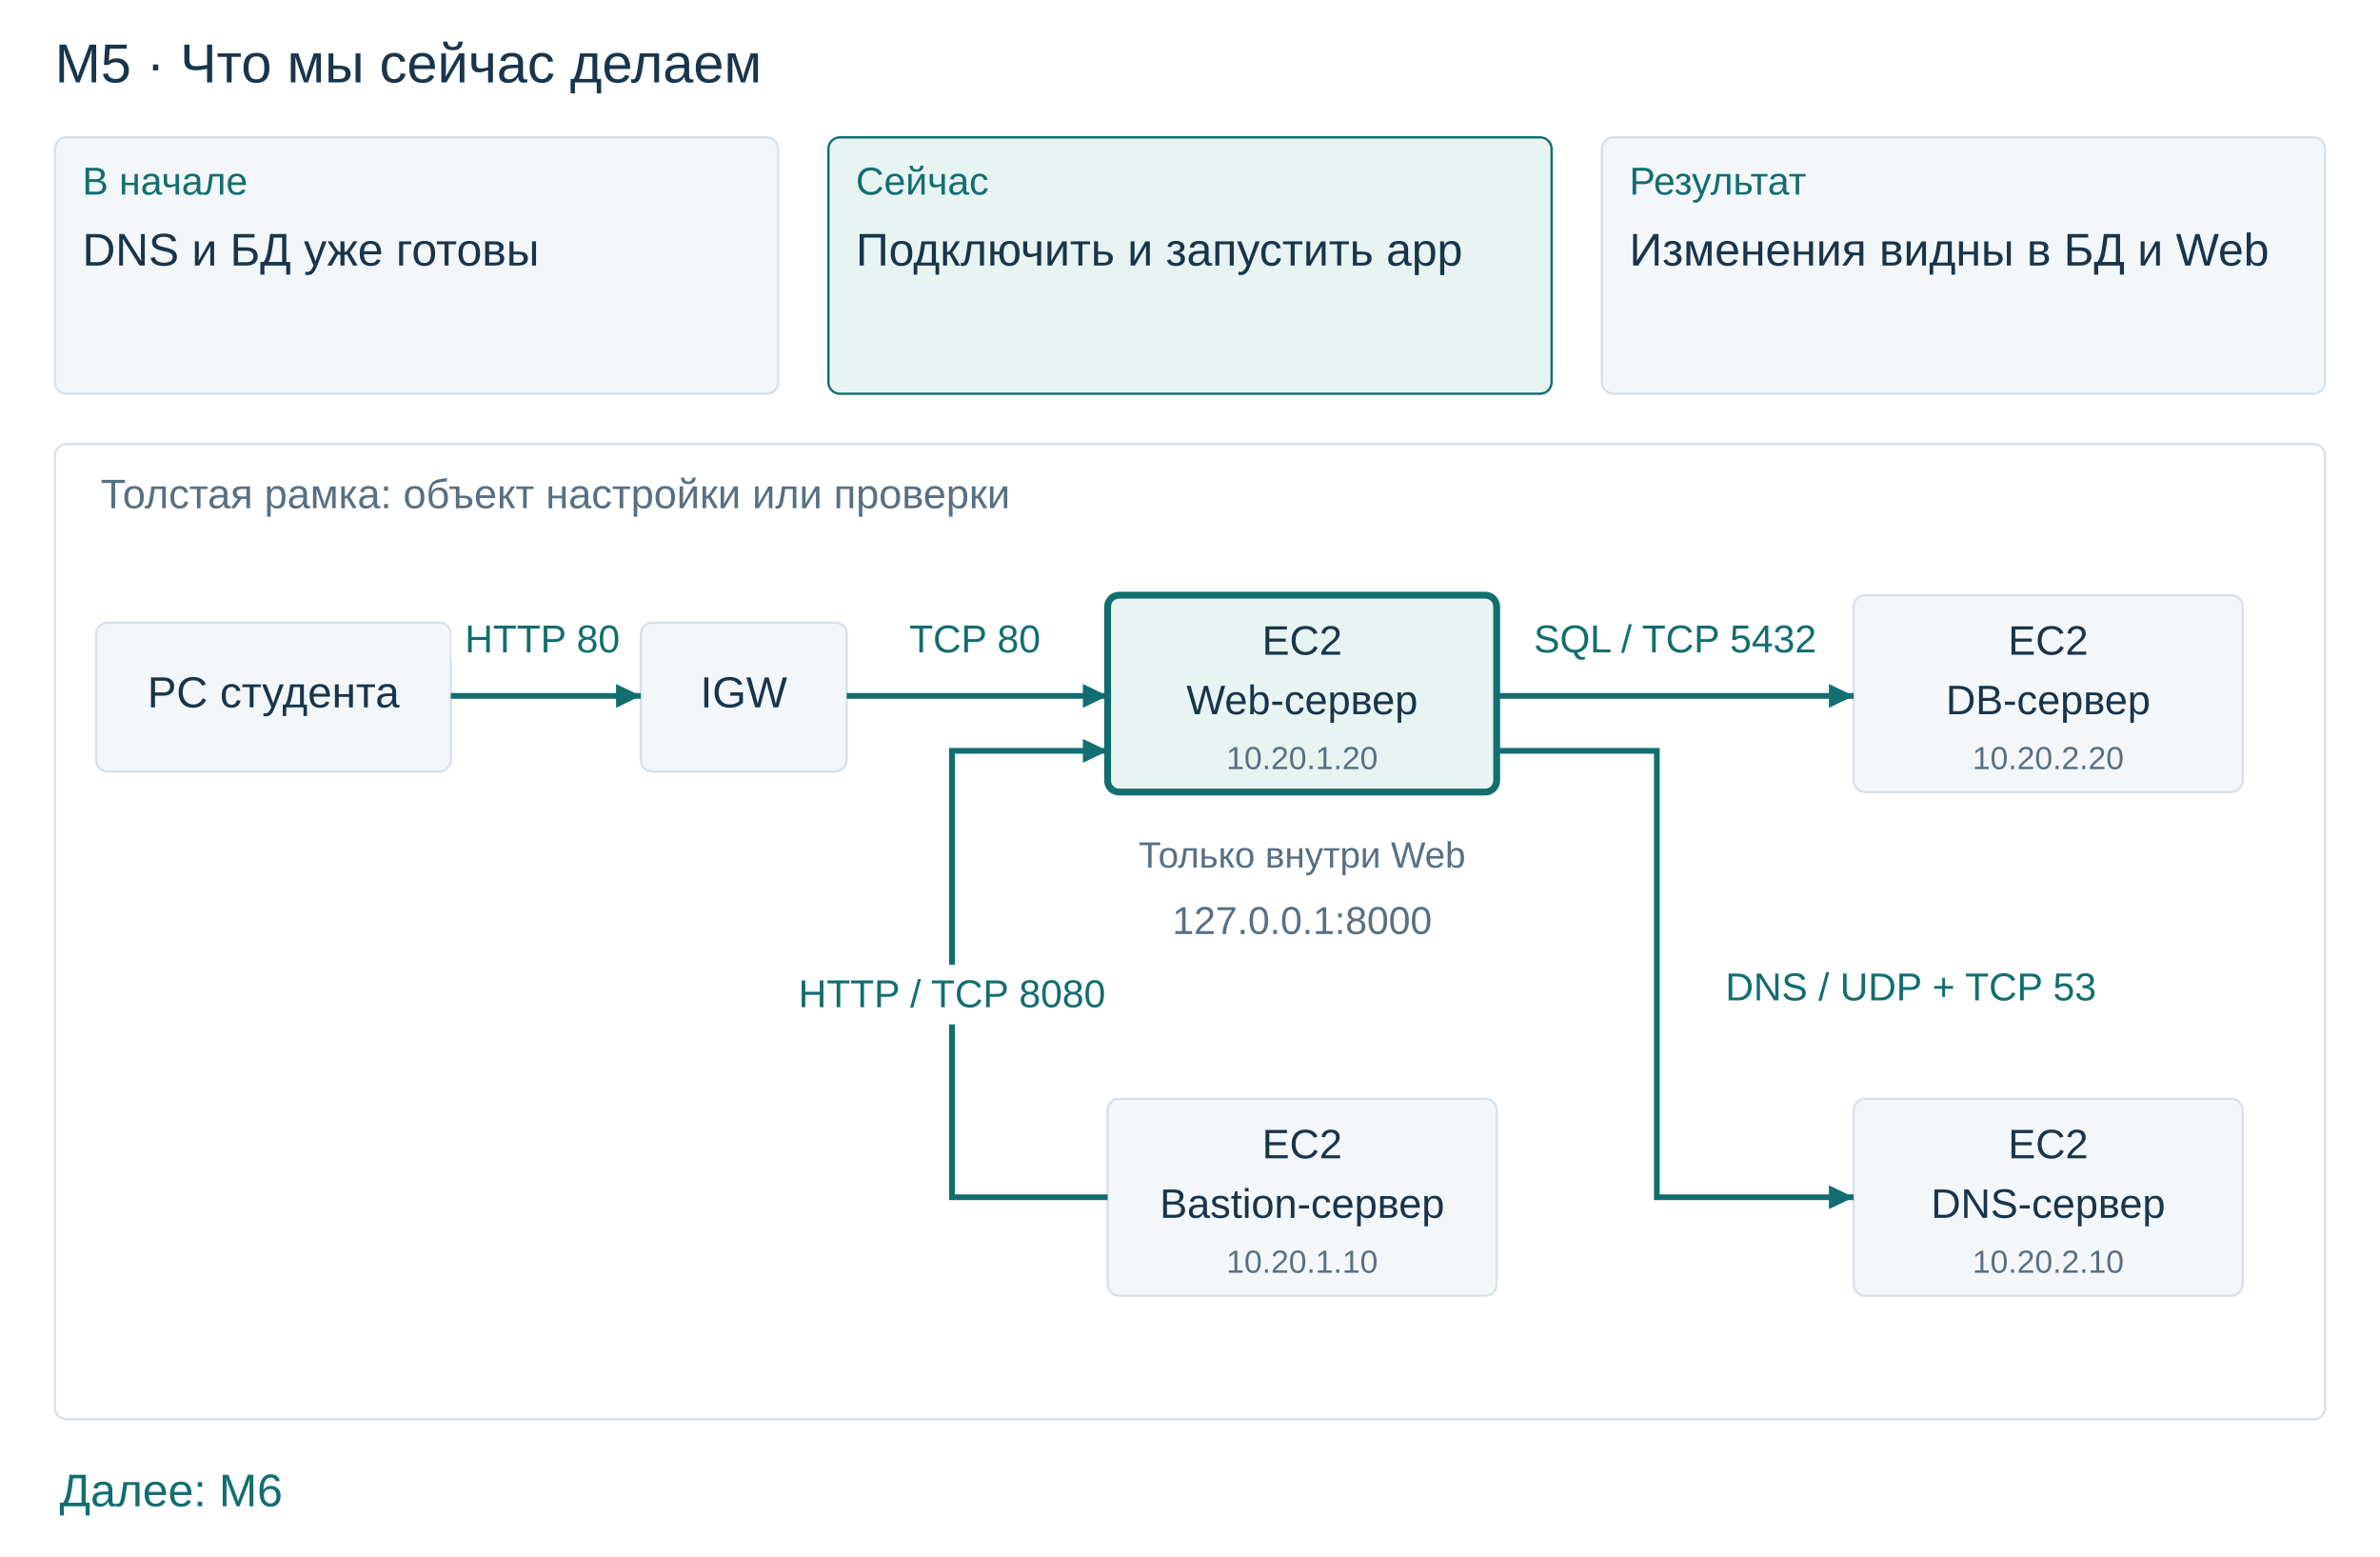
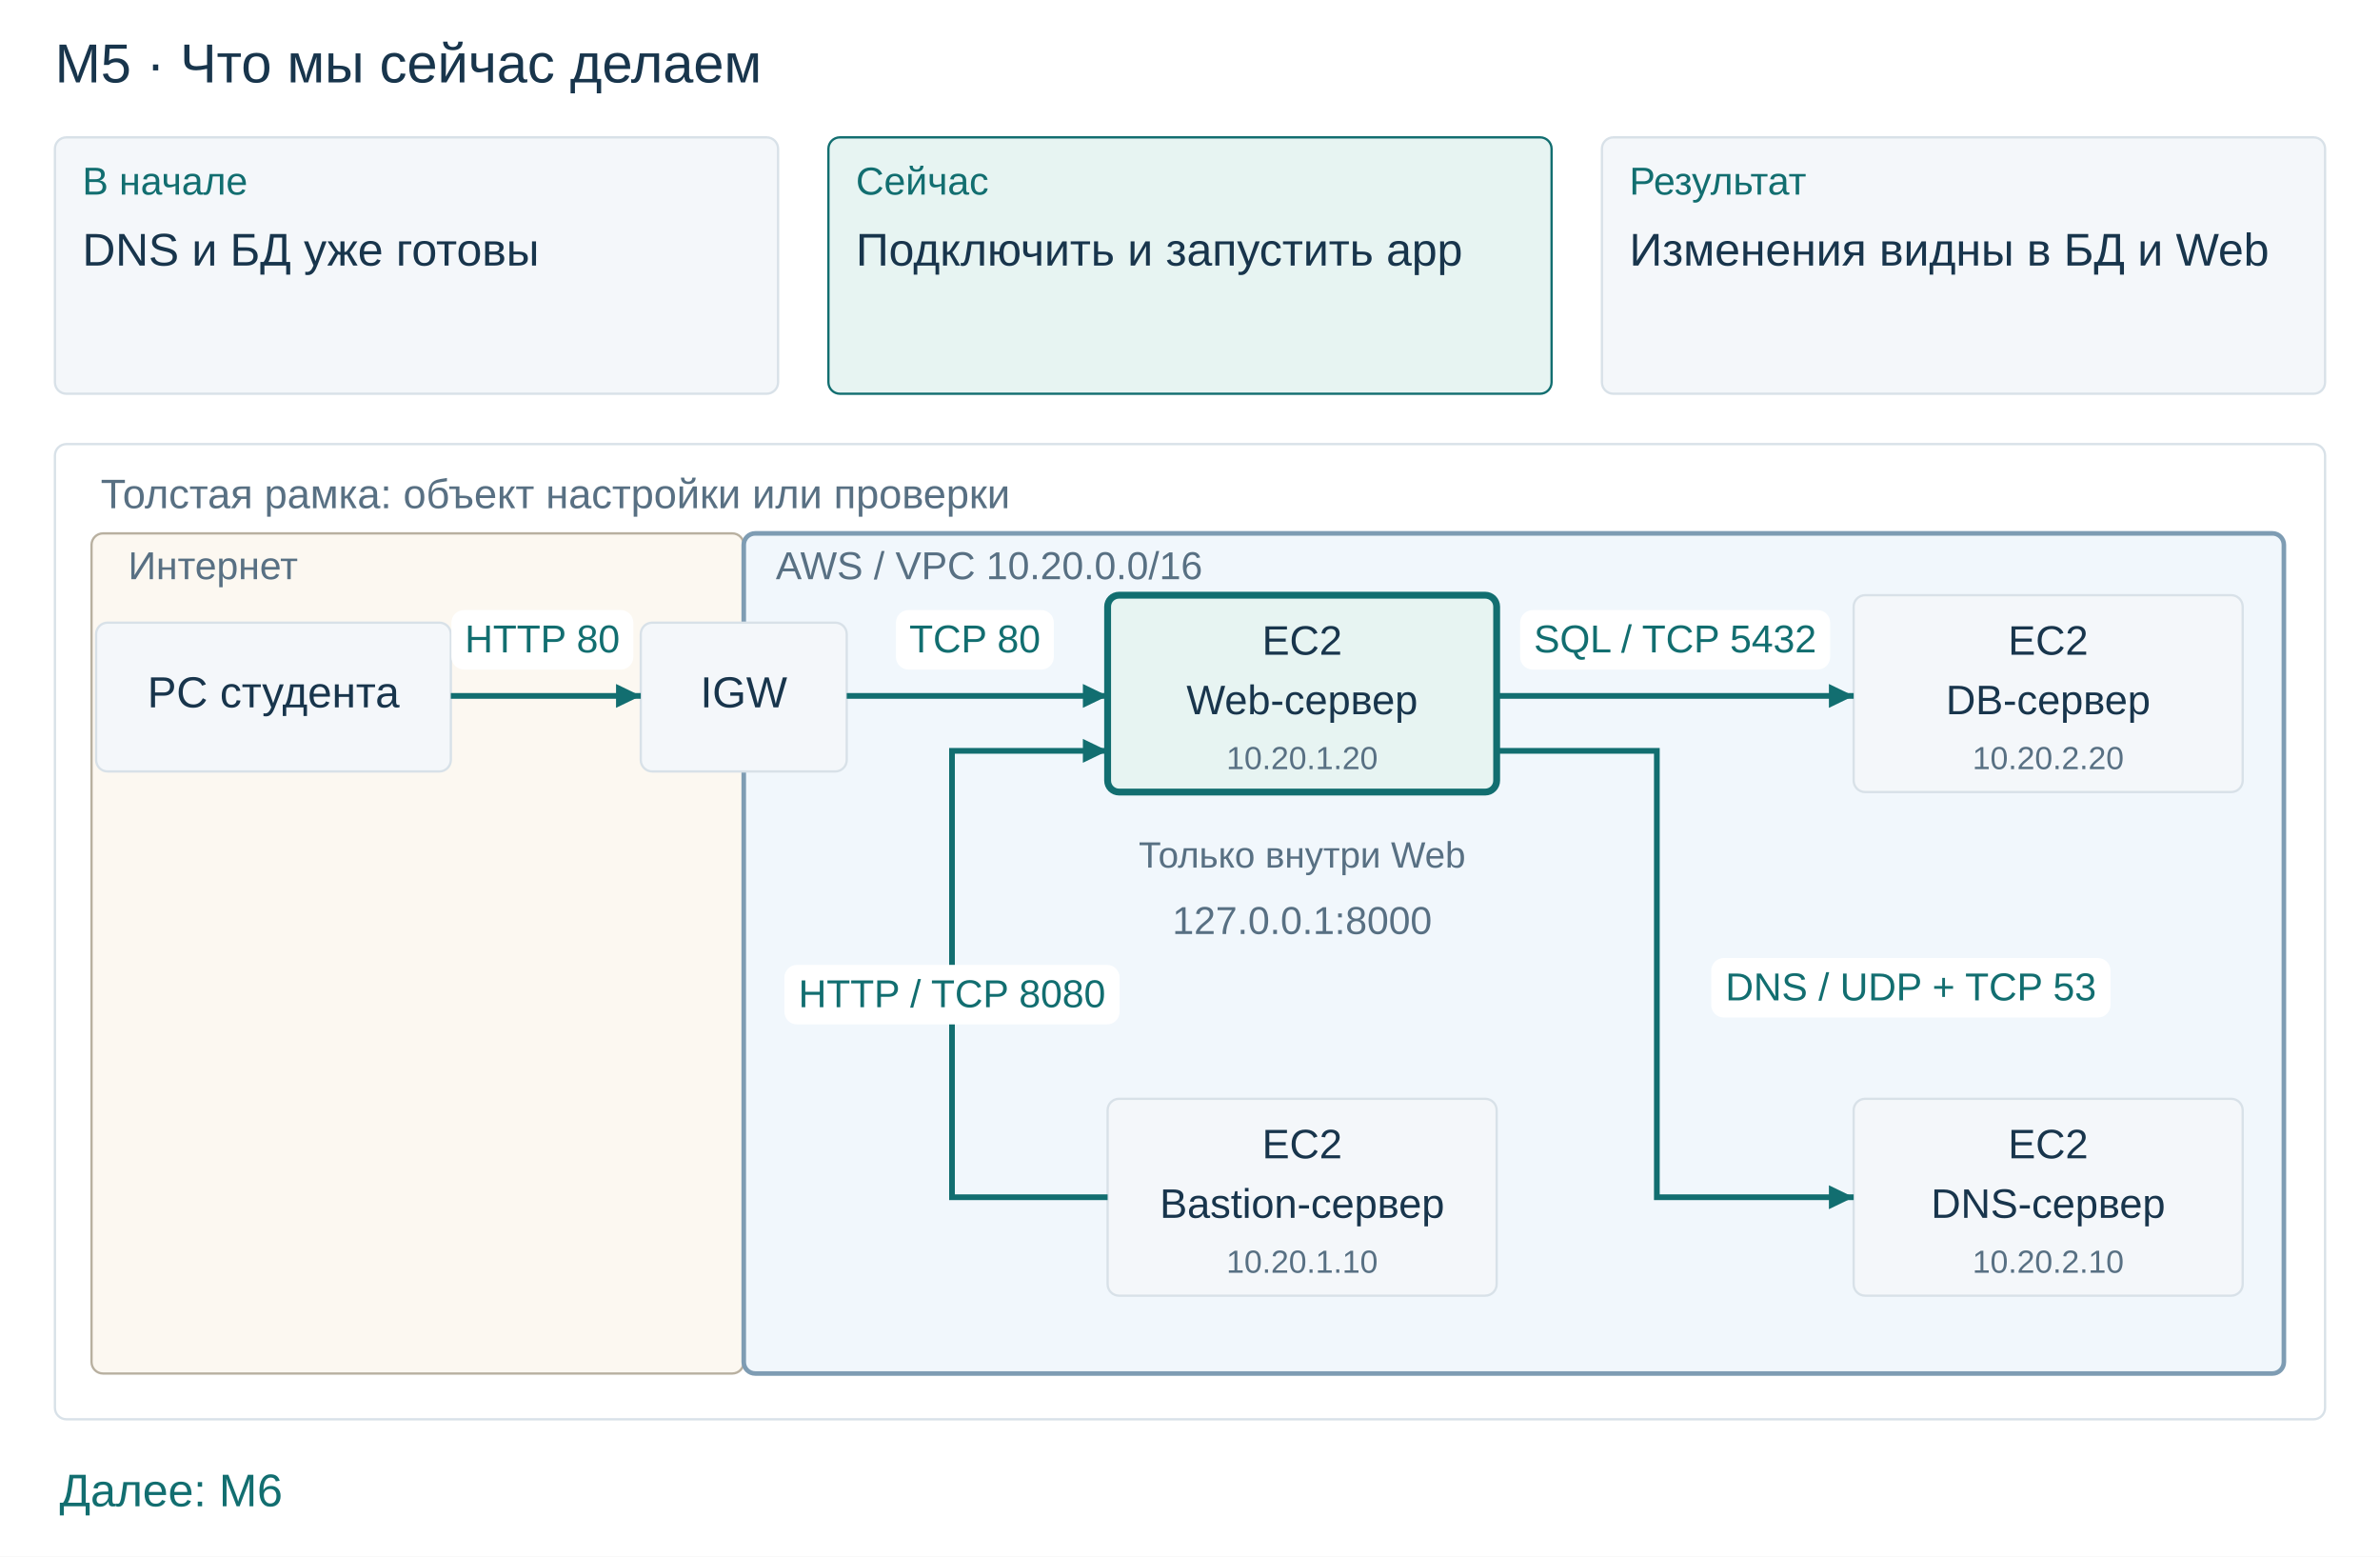
<svg xmlns="http://www.w3.org/2000/svg" width="1040" height="680" viewBox="0 0 1040 680" role="img">
  <rect width="1040" height="680" fill="white" />
  <text x="24" y="36" font-size="24" font-family="Arial,MS Gothic,sans-serif" fill="#18354c">M5 · Что мы сейчас делаем</text>
  <rect x="24" y="60" width="316" height="112" rx="5" fill="#f4f7fa" stroke="#d8e1e8" stroke-width="1" />
  <text x="36" y="85" font-size="17" font-family="Arial,MS Gothic,sans-serif" fill="#126e70">В начале</text>
  <text x="36" y="116" font-size="20" font-family="Arial,MS Gothic,sans-serif" fill="#18354c">DNS и БД уже готовы</text>
  <rect x="362" y="60" width="316" height="112" rx="5" fill="#e7f4f2" stroke="#126e70" stroke-width="1" />
  <text x="374" y="85" font-size="17" font-family="Arial,MS Gothic,sans-serif" fill="#126e70">Сейчас</text>
  <text x="374" y="116" font-size="20" font-family="Arial,MS Gothic,sans-serif" fill="#18354c">Подключить и запустить app</text>
  <rect x="700" y="60" width="316" height="112" rx="5" fill="#f4f7fa" stroke="#d8e1e8" stroke-width="1" />
  <text x="712" y="85" font-size="17" font-family="Arial,MS Gothic,sans-serif" fill="#126e70">Результат</text>
  <text x="712" y="116" font-size="20" font-family="Arial,MS Gothic,sans-serif" fill="#18354c">Изменения видны в БД и Web</text>
  <rect x="24" y="194" width="992" height="426" rx="5" fill="white" stroke="#d8e1e8" stroke-width="1" />
  <text x="44" y="222" font-size="18" font-family="Arial,MS Gothic,sans-serif" fill="#587083">Толстая рамка: объект настройки или проверки</text>
+   <rect x="40" y="233" width="285" height="367" rx="5" fill="#fcf8f1" stroke="#b8b0a0" stroke-width="1" />
+   <rect x="325" y="233" width="673" height="367" rx="5" fill="#f1f7fc" stroke="#7e9cb3" stroke-width="2" />
+   <text x="56" y="253" font-size="17" font-family="Arial,MS Gothic,sans-serif" fill="#587083">Интернет</text>
+   <text x="339" y="253" font-size="17" font-family="Arial,MS Gothic,sans-serif" fill="#587083">AWS / VPC 10.20.0.0/16</text>
  <rect x="42" y="272" width="155" height="65" rx="5" fill="#f4f7fa" stroke="#d8e1e8" stroke-width="1" />
  <text x="119.5" y="309" font-size="19" font-family="Arial,MS Gothic,sans-serif" fill="#18354c" text-anchor="middle">PC студента</text>
  <rect x="280" y="272" width="90" height="65" rx="5" fill="#f4f7fa" stroke="#d8e1e8" stroke-width="1" />
  <text x="325.0" y="309" font-size="19" font-family="Arial,MS Gothic,sans-serif" fill="#18354c" text-anchor="middle">IGW</text>
  <rect x="484" y="260" width="170" height="86" rx="5" fill="#e7f4f2" stroke="#126e70" stroke-width="3" />
  <text x="569.0" y="286" font-size="18" font-family="Arial,MS Gothic,sans-serif" fill="#18354c" text-anchor="middle">EC2</text>
  <text x="569.0" y="312" font-size="18" font-family="Arial,MS Gothic,sans-serif" fill="#18354c" text-anchor="middle">Web-сервер</text>
  <text x="569.0" y="336" font-size="14" font-family="Arial,MS Gothic,sans-serif" fill="#587083" text-anchor="middle">10.20.1.20</text>
  <rect x="810" y="260" width="170" height="86" rx="5" fill="#f4f7fa" stroke="#d8e1e8" stroke-width="1" />
  <text x="895.0" y="286" font-size="18" font-family="Arial,MS Gothic,sans-serif" fill="#18354c" text-anchor="middle">EC2</text>
  <text x="895.0" y="312" font-size="18" font-family="Arial,MS Gothic,sans-serif" fill="#18354c" text-anchor="middle">DB-сервер</text>
  <text x="895.0" y="336" font-size="14" font-family="Arial,MS Gothic,sans-serif" fill="#587083" text-anchor="middle">10.20.2.20</text>
  <rect x="484" y="480" width="170" height="86" rx="5" fill="#f4f7fa" stroke="#d8e1e8" stroke-width="1" />
  <text x="569.0" y="506" font-size="18" font-family="Arial,MS Gothic,sans-serif" fill="#18354c" text-anchor="middle">EC2</text>
  <text x="569.0" y="532" font-size="18" font-family="Arial,MS Gothic,sans-serif" fill="#18354c" text-anchor="middle">Bastion-сервер</text>
  <text x="569.0" y="556" font-size="14" font-family="Arial,MS Gothic,sans-serif" fill="#587083" text-anchor="middle">10.20.1.10</text>
  <rect x="810" y="480" width="170" height="86" rx="5" fill="#f4f7fa" stroke="#d8e1e8" stroke-width="1" />
  <text x="895.0" y="506" font-size="18" font-family="Arial,MS Gothic,sans-serif" fill="#18354c" text-anchor="middle">EC2</text>
  <text x="895.0" y="532" font-size="18" font-family="Arial,MS Gothic,sans-serif" fill="#18354c" text-anchor="middle">DNS-сервер</text>
  <text x="895.0" y="556" font-size="14" font-family="Arial,MS Gothic,sans-serif" fill="#587083" text-anchor="middle">10.20.2.10</text>
  <polyline points="197,304 280,304" fill="none" stroke="#126e70" stroke-width="2.5" />
  <polygon points="280.00,304.00 269.19,309.22 269.19,298.78" fill="#126e70" />
  <rect x="197.754" y="267" width="78.492" height="25" rx="5" fill="white" stroke="white" stroke-width="1" />
  <text x="237" y="285" font-size="17" font-family="Arial,MS Gothic,sans-serif" fill="#126e70" text-anchor="middle">HTTP 80</text>
  <polyline points="370,304 484,304" fill="none" stroke="#126e70" stroke-width="2.5" />
  <polygon points="484.00,304.00 473.19,309.22 473.19,298.78" fill="#126e70" />
  <rect x="392.004" y="267" width="67.992" height="25" rx="5" fill="white" stroke="white" stroke-width="1" />
  <text x="426" y="285" font-size="17" font-family="Arial,MS Gothic,sans-serif" fill="#126e70" text-anchor="middle">TCP 80</text>
  <polyline points="654,304 810,304" fill="none" stroke="#126e70" stroke-width="2.5" />
  <polygon points="810.00,304.00 799.19,309.22 799.19,298.78" fill="#126e70" />
  <rect x="664.762" y="267" width="134.477" height="25" rx="5" fill="white" stroke="white" stroke-width="1" />
  <text x="732" y="285" font-size="17" font-family="Arial,MS Gothic,sans-serif" fill="#126e70" text-anchor="middle">SQL / TCP 5432</text>
  <polyline points="484,523 416,523 416,328 484,328" fill="none" stroke="#126e70" stroke-width="2.5" />
  <polygon points="484.00,328.00 473.19,333.22 473.19,322.78" fill="#126e70" />
  <rect x="343.262" y="422" width="145.477" height="25" rx="5" fill="white" stroke="white" stroke-width="1" />
  <text x="416" y="440" font-size="17" font-family="Arial,MS Gothic,sans-serif" fill="#126e70" text-anchor="middle">HTTP / TCP 8080</text>
  <polyline points="654,328 724,328 724,523 810,523" fill="none" stroke="#126e70" stroke-width="2.5" />
  <polygon points="810.00,523.00 799.19,528.22 799.19,517.78" fill="#126e70" />
  <rect x="748.262" y="419" width="173.477" height="25" rx="5" fill="white" stroke="white" stroke-width="1" />
  <text x="835" y="437" font-size="17" font-family="Arial,MS Gothic,sans-serif" fill="#126e70" text-anchor="middle">DNS / UDP + TCP 53</text>
  <text x="569" y="379" font-size="16" font-family="Arial,MS Gothic,sans-serif" fill="#587083" text-anchor="middle">Только внутри Web</text>
  <text x="569" y="408" font-size="17" font-family="Arial,MS Gothic,sans-serif" fill="#587083" text-anchor="middle">127.0.0.1:8000</text>
  <text x="26" y="658" font-size="20" font-family="Arial,MS Gothic,sans-serif" fill="#126e70">Далее: M6</text>
</svg>
